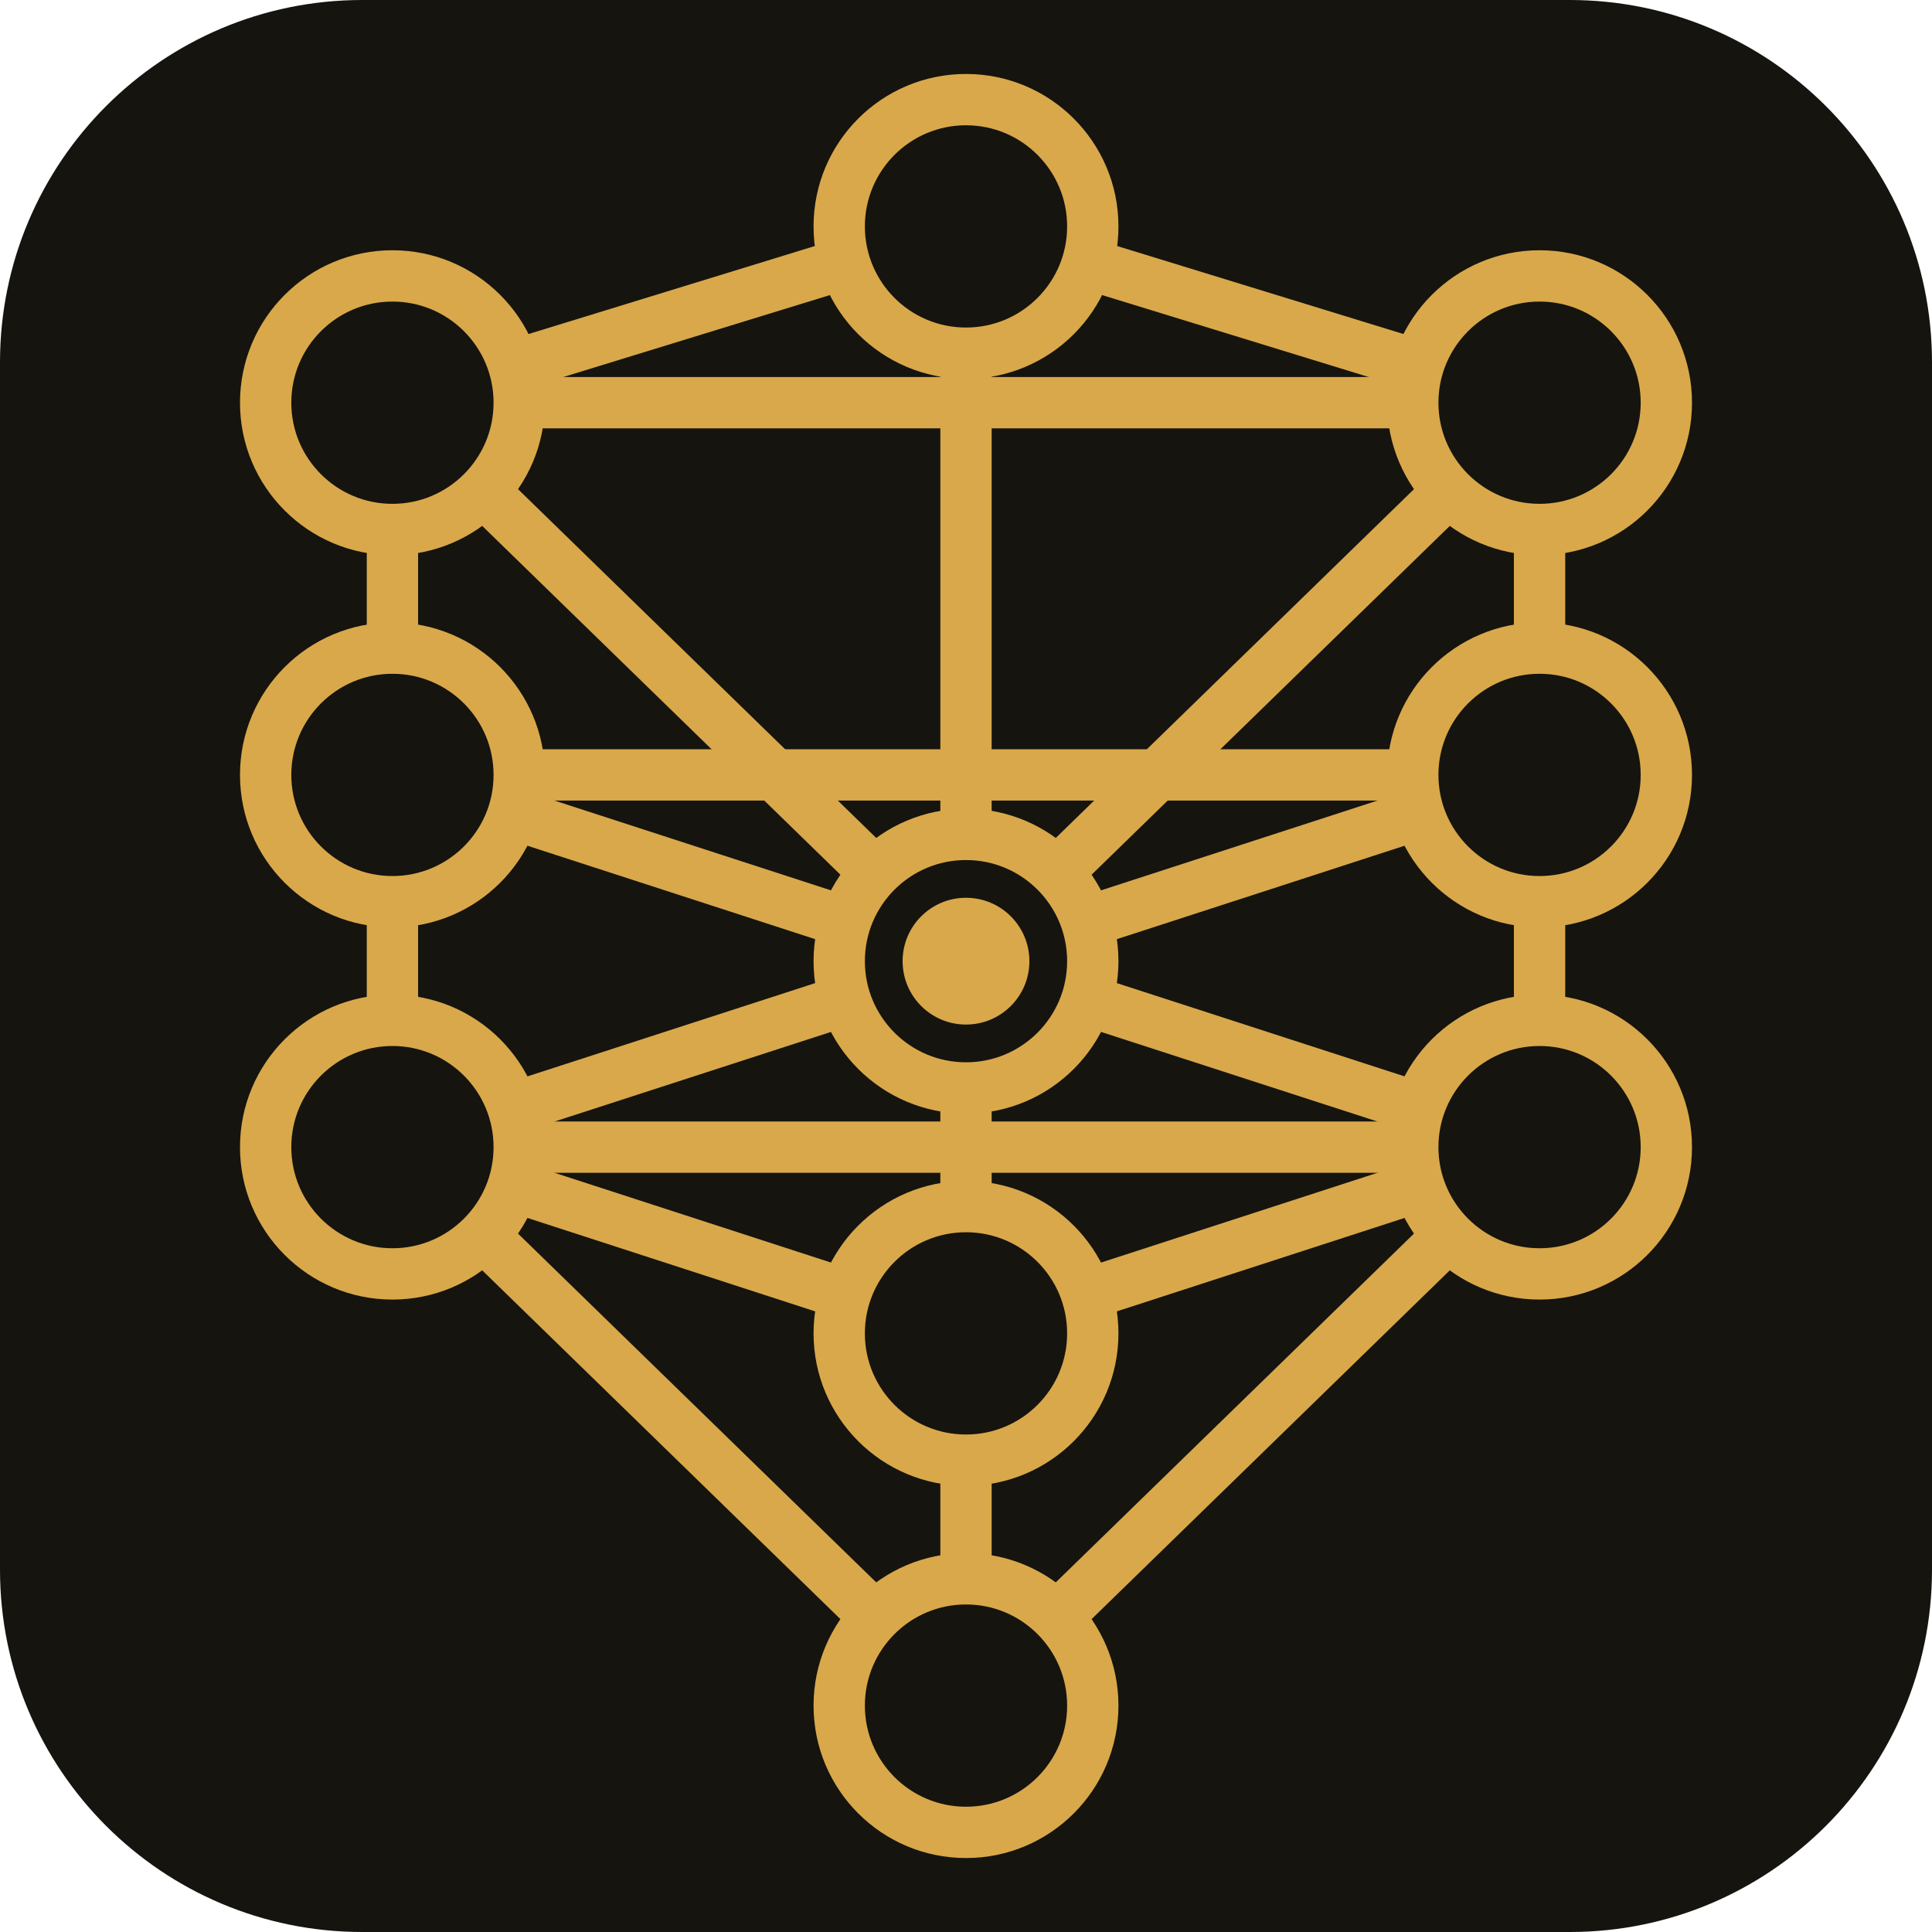
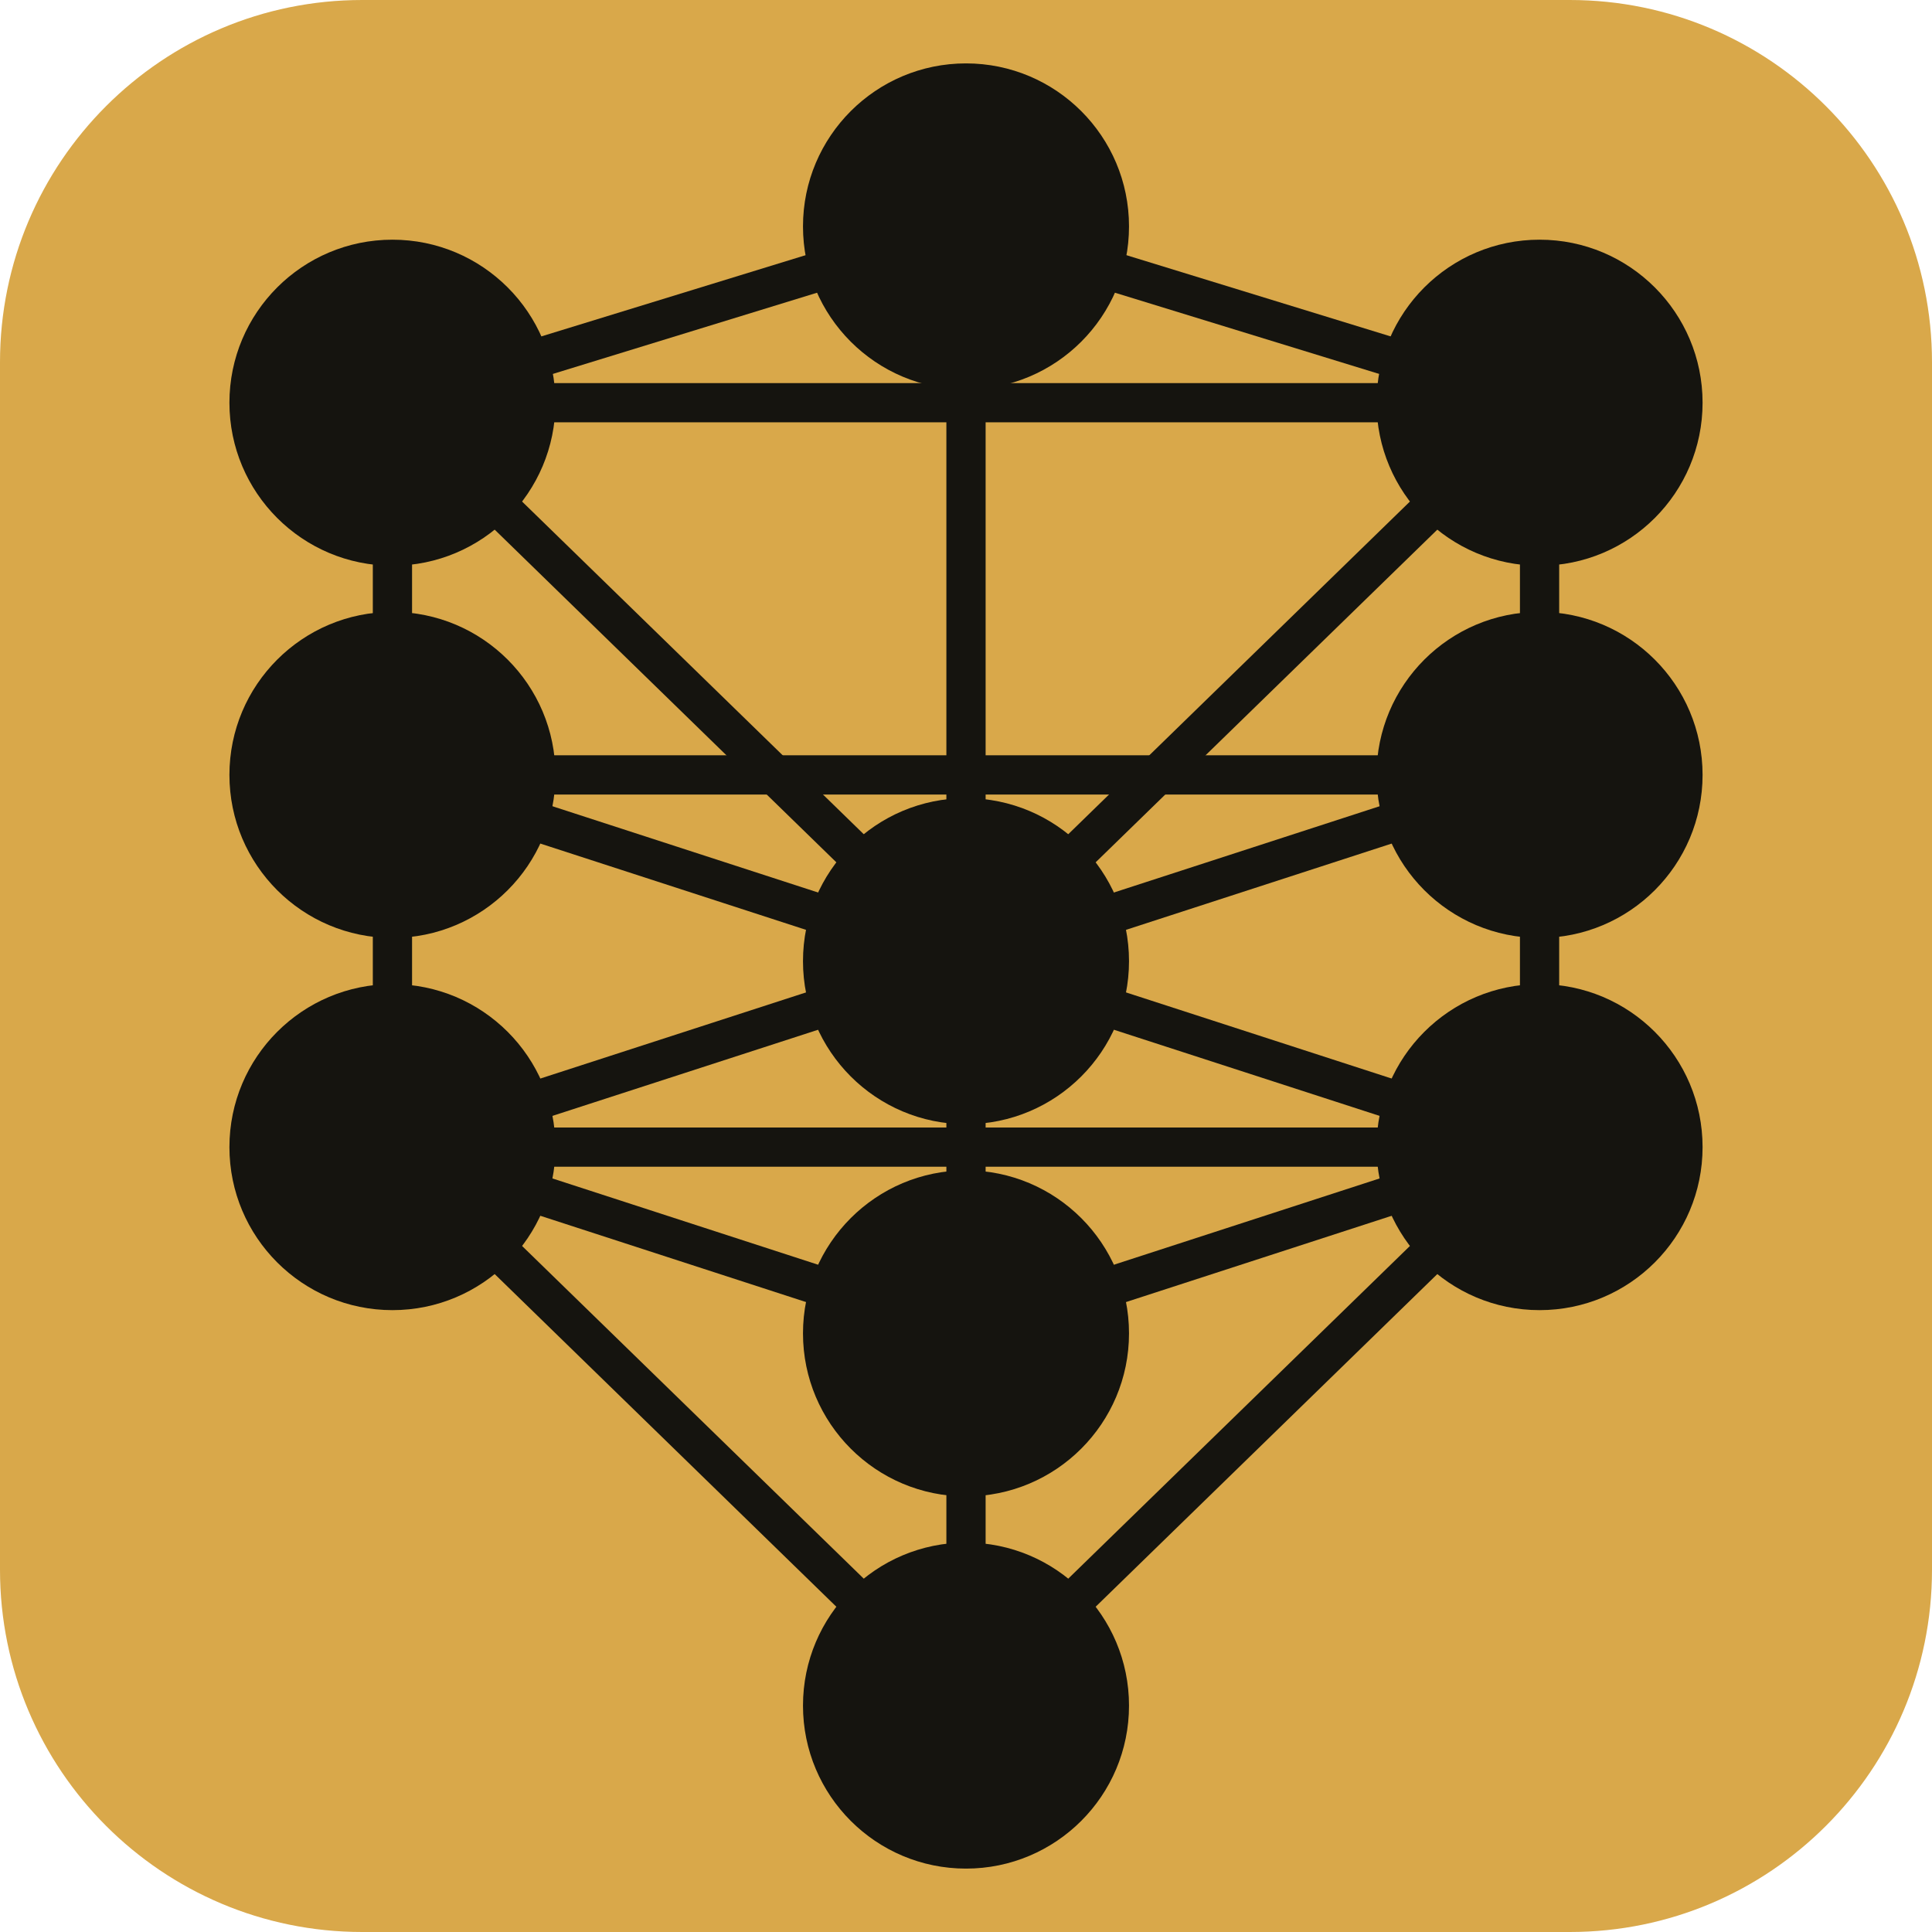
<svg xmlns="http://www.w3.org/2000/svg" viewBox="0 0 64 64">
-   <rect width="64" height="64" fill="#15140f" rx="12" />
-   <g stroke="#d9a84a" stroke-width="1.7" stroke-linecap="round">
-     <line stroke="#d9a84a" stroke-width="1.7" stroke-linecap="round" x1="32" y1="7.5" x2="51" y2="13.34" />
-     <line stroke="#d9a84a" stroke-width="1.7" stroke-linecap="round" x1="32" y1="7.5" x2="13" y2="13.34" />
-     <line stroke="#d9a84a" stroke-width="1.7" stroke-linecap="round" x1="32" y1="7.5" x2="32" y2="31.84" />
-     <line stroke="#d9a84a" stroke-width="1.7" stroke-linecap="round" x1="51" y1="13.34" x2="13" y2="13.34" />
-     <line stroke="#d9a84a" stroke-width="1.7" stroke-linecap="round" x1="51" y1="13.34" x2="32" y2="31.84" />
-     <line stroke="#d9a84a" stroke-width="1.7" stroke-linecap="round" x1="51" y1="13.34" x2="51" y2="25.67" />
-     <line stroke="#d9a84a" stroke-width="1.7" stroke-linecap="round" x1="13" y1="13.34" x2="32" y2="31.84" />
-     <line stroke="#d9a84a" stroke-width="1.7" stroke-linecap="round" x1="13" y1="13.34" x2="13" y2="25.67" />
-     <line stroke="#d9a84a" stroke-width="1.7" stroke-linecap="round" x1="51" y1="25.67" x2="13" y2="25.67" />
-     <line stroke="#d9a84a" stroke-width="1.7" stroke-linecap="round" x1="51" y1="25.67" x2="32" y2="31.84" />
-     <line stroke="#d9a84a" stroke-width="1.7" stroke-linecap="round" x1="51" y1="25.67" x2="51" y2="38.0" />
-     <line stroke="#d9a84a" stroke-width="1.7" stroke-linecap="round" x1="13" y1="25.67" x2="32" y2="31.84" />
-     <line stroke="#d9a84a" stroke-width="1.7" stroke-linecap="round" x1="13" y1="25.67" x2="13" y2="38.0" />
-     <line stroke="#d9a84a" stroke-width="1.7" stroke-linecap="round" x1="32" y1="31.84" x2="51" y2="38.0" />
-     <line stroke="#d9a84a" stroke-width="1.7" stroke-linecap="round" x1="32" y1="31.84" x2="32" y2="44.17" />
-     <line stroke="#d9a84a" stroke-width="1.7" stroke-linecap="round" x1="32" y1="31.84" x2="13" y2="38.0" />
-     <line stroke="#d9a84a" stroke-width="1.7" stroke-linecap="round" x1="51" y1="38.0" x2="13" y2="38.0" />
-     <line stroke="#d9a84a" stroke-width="1.7" stroke-linecap="round" x1="51" y1="38.0" x2="32" y2="44.17" />
-     <line stroke="#d9a84a" stroke-width="1.7" stroke-linecap="round" x1="51" y1="38.0" x2="32" y2="56.5" />
-     <line stroke="#d9a84a" stroke-width="1.7" stroke-linecap="round" x1="13" y1="38.0" x2="32" y2="44.17" />
-     <line stroke="#d9a84a" stroke-width="1.7" stroke-linecap="round" x1="13" y1="38.0" x2="32" y2="56.5" />
-     <line stroke="#d9a84a" stroke-width="1.7" stroke-linecap="round" x1="32" y1="44.17" x2="32" y2="56.5" />
-   </g>
-   <g fill="#15140f" stroke="#d9a84a" stroke-width="1.7">
-     <circle fill="#15140f" stroke="#d9a84a" stroke-width="1.7" cx="32" cy="7.5" r="4.2" />
-     <circle fill="#15140f" stroke="#d9a84a" stroke-width="1.7" cx="51" cy="13.34" r="4.2" />
-     <circle fill="#15140f" stroke="#d9a84a" stroke-width="1.7" cx="13" cy="13.34" r="4.2" />
-     <circle fill="#15140f" stroke="#d9a84a" stroke-width="1.7" cx="51" cy="25.67" r="4.2" />
-     <circle fill="#15140f" stroke="#d9a84a" stroke-width="1.7" cx="13" cy="25.67" r="4.2" />
-     <circle fill="#15140f" stroke="#d9a84a" stroke-width="1.7" cx="32" cy="31.84" r="4.2" />
-     <circle fill="#15140f" stroke="#d9a84a" stroke-width="1.7" cx="51" cy="38.0" r="4.2" />
-     <circle fill="#15140f" stroke="#d9a84a" stroke-width="1.7" cx="13" cy="38.0" r="4.2" />
-     <circle fill="#15140f" stroke="#d9a84a" stroke-width="1.7" cx="32" cy="44.17" r="4.2" />
-     <circle fill="#15140f" stroke="#d9a84a" stroke-width="1.7" cx="32" cy="56.5" r="4.2" />
-   </g>
-   <circle cx="32" cy="31.84" r="2.1" fill="#d9a84a" />
+   <rect width="64" height="64" fill="#d9a84a" rx="12" />
+   <line stroke="#15140f" stroke-width="1.3" stroke-linecap="round" x1="32" y1="7.5" x2="51" y2="13.34" />
+   <line stroke="#15140f" stroke-width="1.3" stroke-linecap="round" x1="32" y1="7.5" x2="13" y2="13.34" />
+   <line stroke="#15140f" stroke-width="1.3" stroke-linecap="round" x1="32" y1="7.5" x2="32" y2="31.84" />
+   <line stroke="#15140f" stroke-width="1.3" stroke-linecap="round" x1="51" y1="13.34" x2="13" y2="13.34" />
+   <line stroke="#15140f" stroke-width="1.3" stroke-linecap="round" x1="51" y1="13.34" x2="32" y2="31.84" />
+   <line stroke="#15140f" stroke-width="1.3" stroke-linecap="round" x1="51" y1="13.34" x2="51" y2="25.67" />
+   <line stroke="#15140f" stroke-width="1.3" stroke-linecap="round" x1="13" y1="13.34" x2="32" y2="31.84" />
+   <line stroke="#15140f" stroke-width="1.3" stroke-linecap="round" x1="13" y1="13.34" x2="13" y2="25.67" />
+   <line stroke="#15140f" stroke-width="1.3" stroke-linecap="round" x1="51" y1="25.67" x2="13" y2="25.67" />
+   <line stroke="#15140f" stroke-width="1.3" stroke-linecap="round" x1="51" y1="25.67" x2="32" y2="31.84" />
+   <line stroke="#15140f" stroke-width="1.3" stroke-linecap="round" x1="51" y1="25.67" x2="51" y2="38.0" />
+   <line stroke="#15140f" stroke-width="1.3" stroke-linecap="round" x1="13" y1="25.67" x2="32" y2="31.84" />
+   <line stroke="#15140f" stroke-width="1.3" stroke-linecap="round" x1="13" y1="25.67" x2="13" y2="38.0" />
+   <line stroke="#15140f" stroke-width="1.3" stroke-linecap="round" x1="32" y1="31.84" x2="51" y2="38.0" />
+   <line stroke="#15140f" stroke-width="1.3" stroke-linecap="round" x1="32" y1="31.84" x2="32" y2="44.17" />
+   <line stroke="#15140f" stroke-width="1.3" stroke-linecap="round" x1="32" y1="31.84" x2="13" y2="38.0" />
+   <line stroke="#15140f" stroke-width="1.3" stroke-linecap="round" x1="51" y1="38.0" x2="13" y2="38.0" />
+   <line stroke="#15140f" stroke-width="1.3" stroke-linecap="round" x1="51" y1="38.0" x2="32" y2="44.17" />
+   <line stroke="#15140f" stroke-width="1.3" stroke-linecap="round" x1="51" y1="38.0" x2="32" y2="56.5" />
+   <line stroke="#15140f" stroke-width="1.3" stroke-linecap="round" x1="13" y1="38.0" x2="32" y2="44.17" />
+   <line stroke="#15140f" stroke-width="1.3" stroke-linecap="round" x1="13" y1="38.0" x2="32" y2="56.5" />
+   <line stroke="#15140f" stroke-width="1.3" stroke-linecap="round" x1="32" y1="44.17" x2="32" y2="56.5" />
+   <circle fill="#15140f" stroke="#15140f" stroke-width="0" cx="32" cy="7.5" r="5.4" />
+   <circle fill="#15140f" stroke="#15140f" stroke-width="0" cx="51" cy="13.34" r="5.4" />
+   <circle fill="#15140f" stroke="#15140f" stroke-width="0" cx="13" cy="13.34" r="5.4" />
+   <circle fill="#15140f" stroke="#15140f" stroke-width="0" cx="51" cy="25.67" r="5.4" />
+   <circle fill="#15140f" stroke="#15140f" stroke-width="0" cx="13" cy="25.67" r="5.4" />
+   <circle fill="#15140f" stroke="#15140f" stroke-width="0" cx="32" cy="31.84" r="5.4" />
+   <circle fill="#15140f" stroke="#15140f" stroke-width="0" cx="51" cy="38.0" r="5.4" />
+   <circle fill="#15140f" stroke="#15140f" stroke-width="0" cx="13" cy="38.0" r="5.4" />
+   <circle fill="#15140f" stroke="#15140f" stroke-width="0" cx="32" cy="44.17" r="5.4" />
+   <circle fill="#15140f" stroke="#15140f" stroke-width="0" cx="32" cy="56.5" r="5.4" />
</svg>
